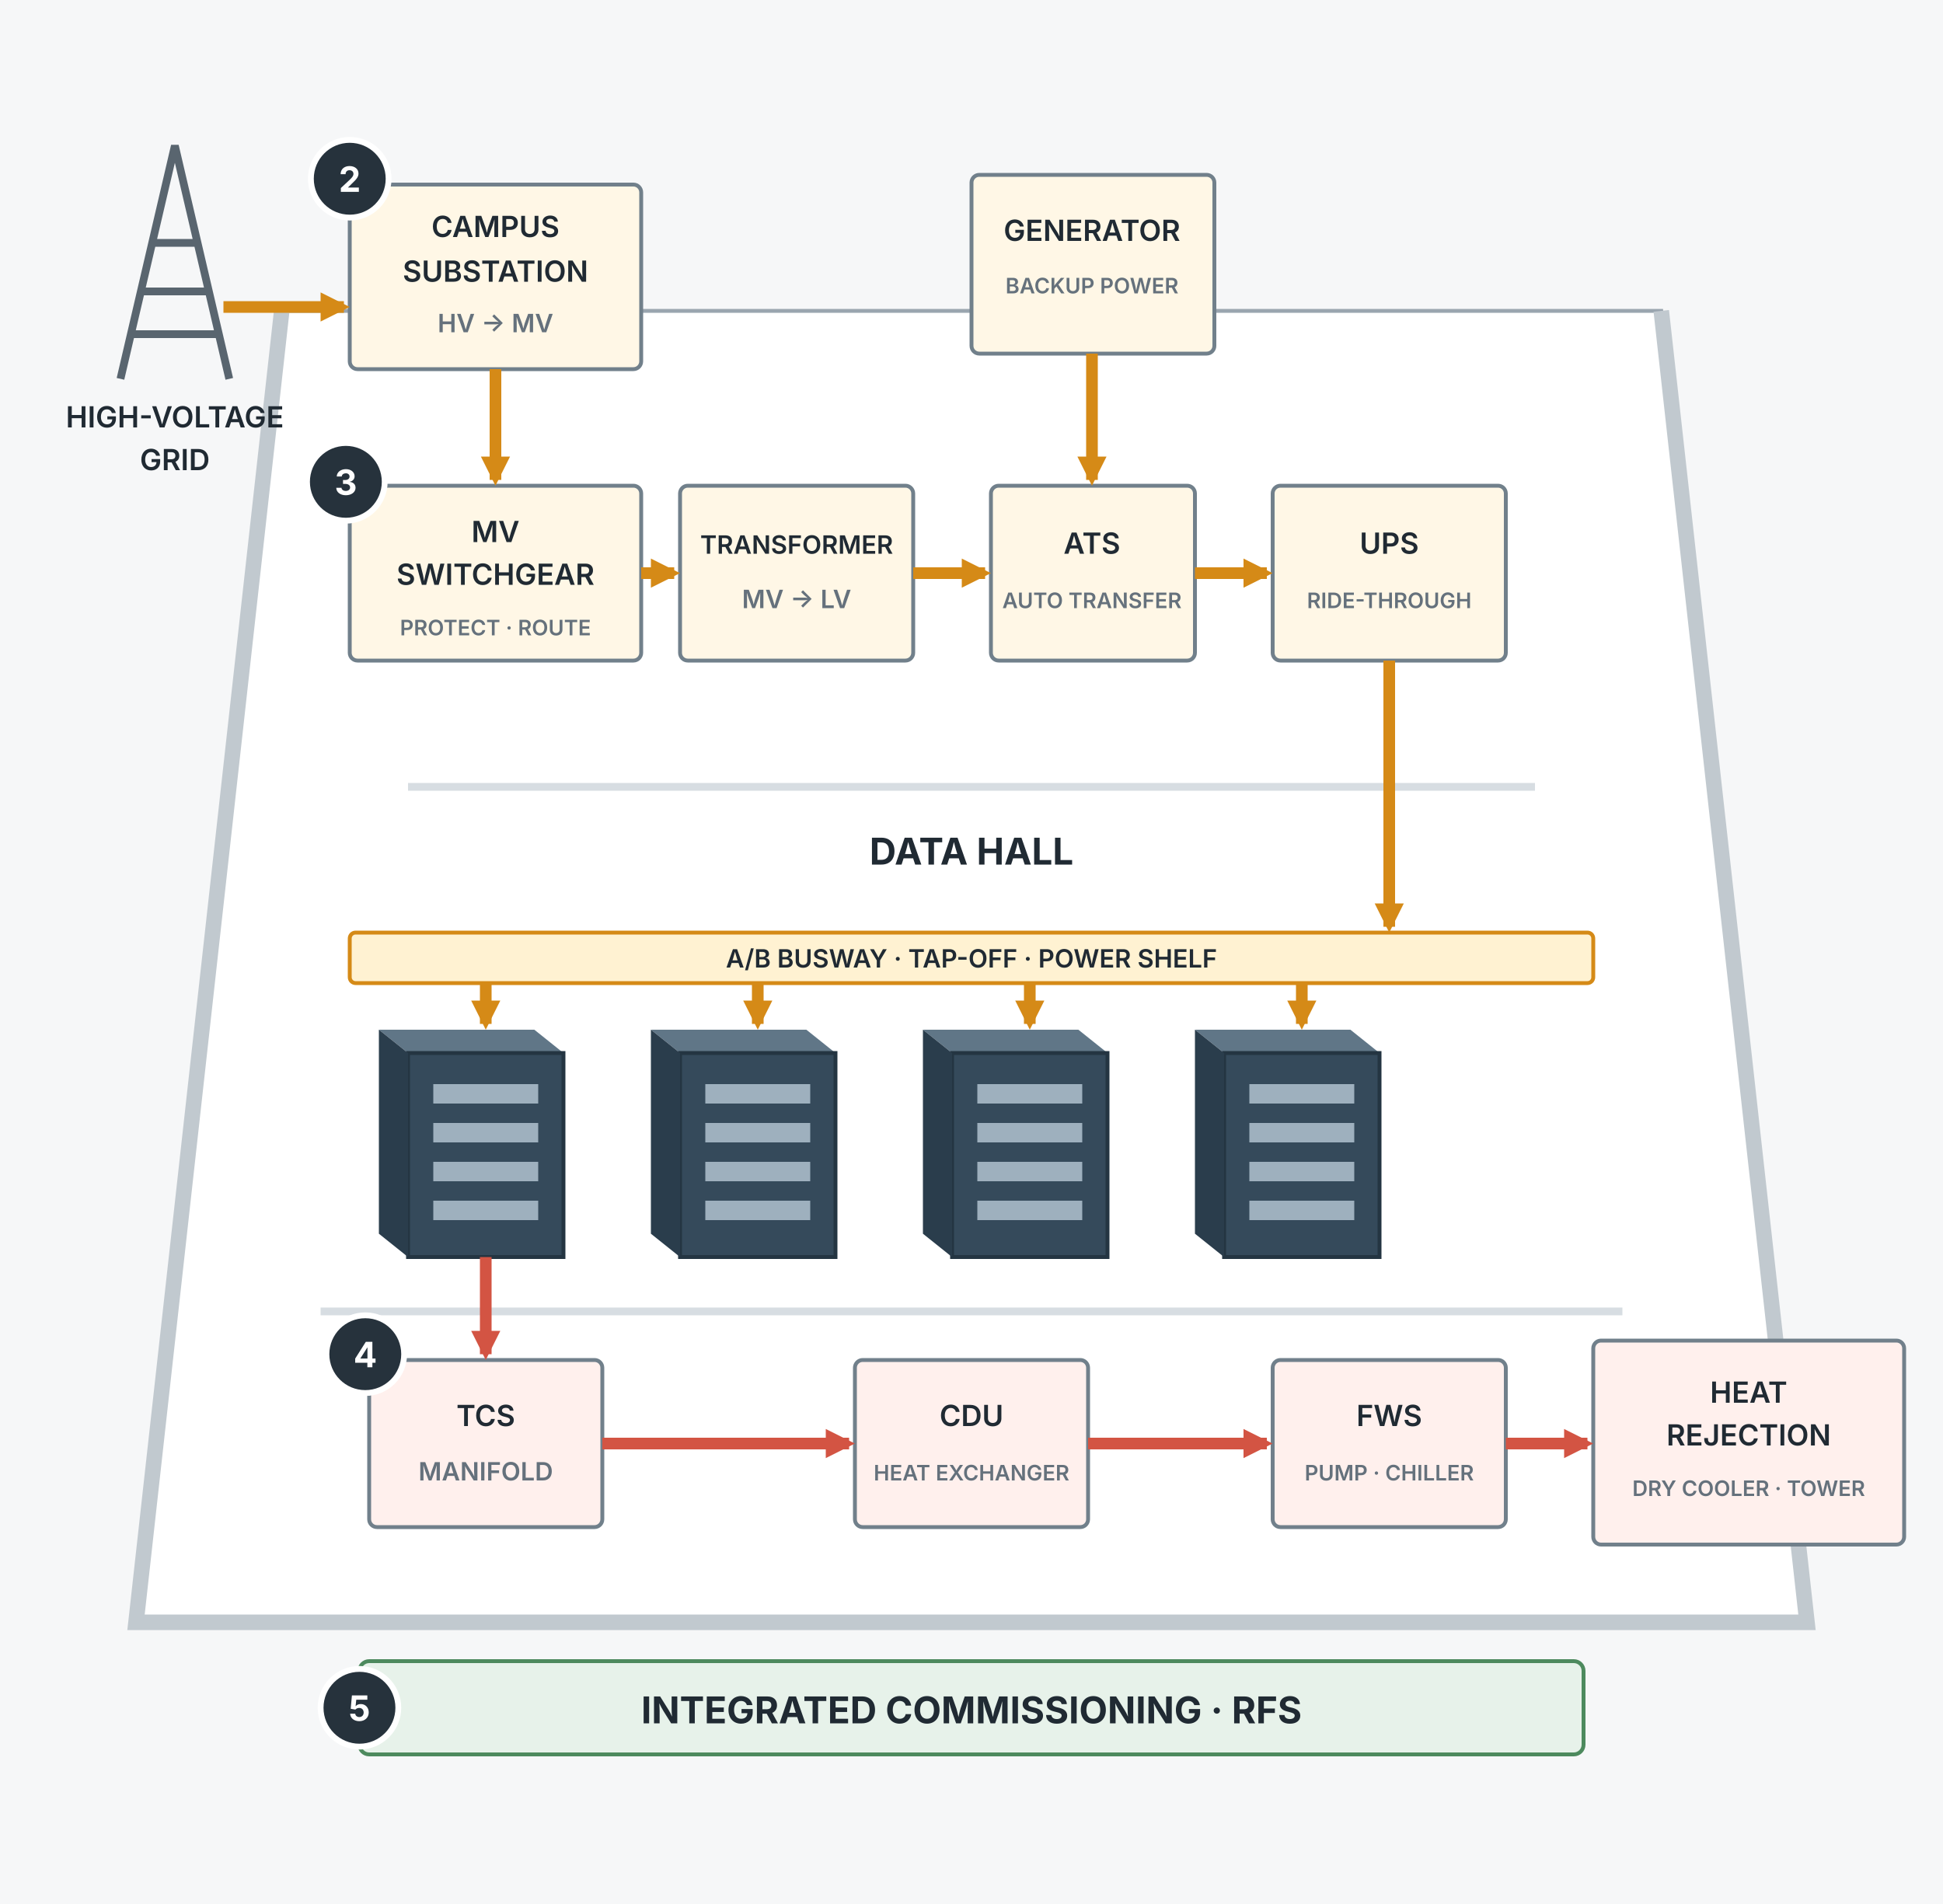
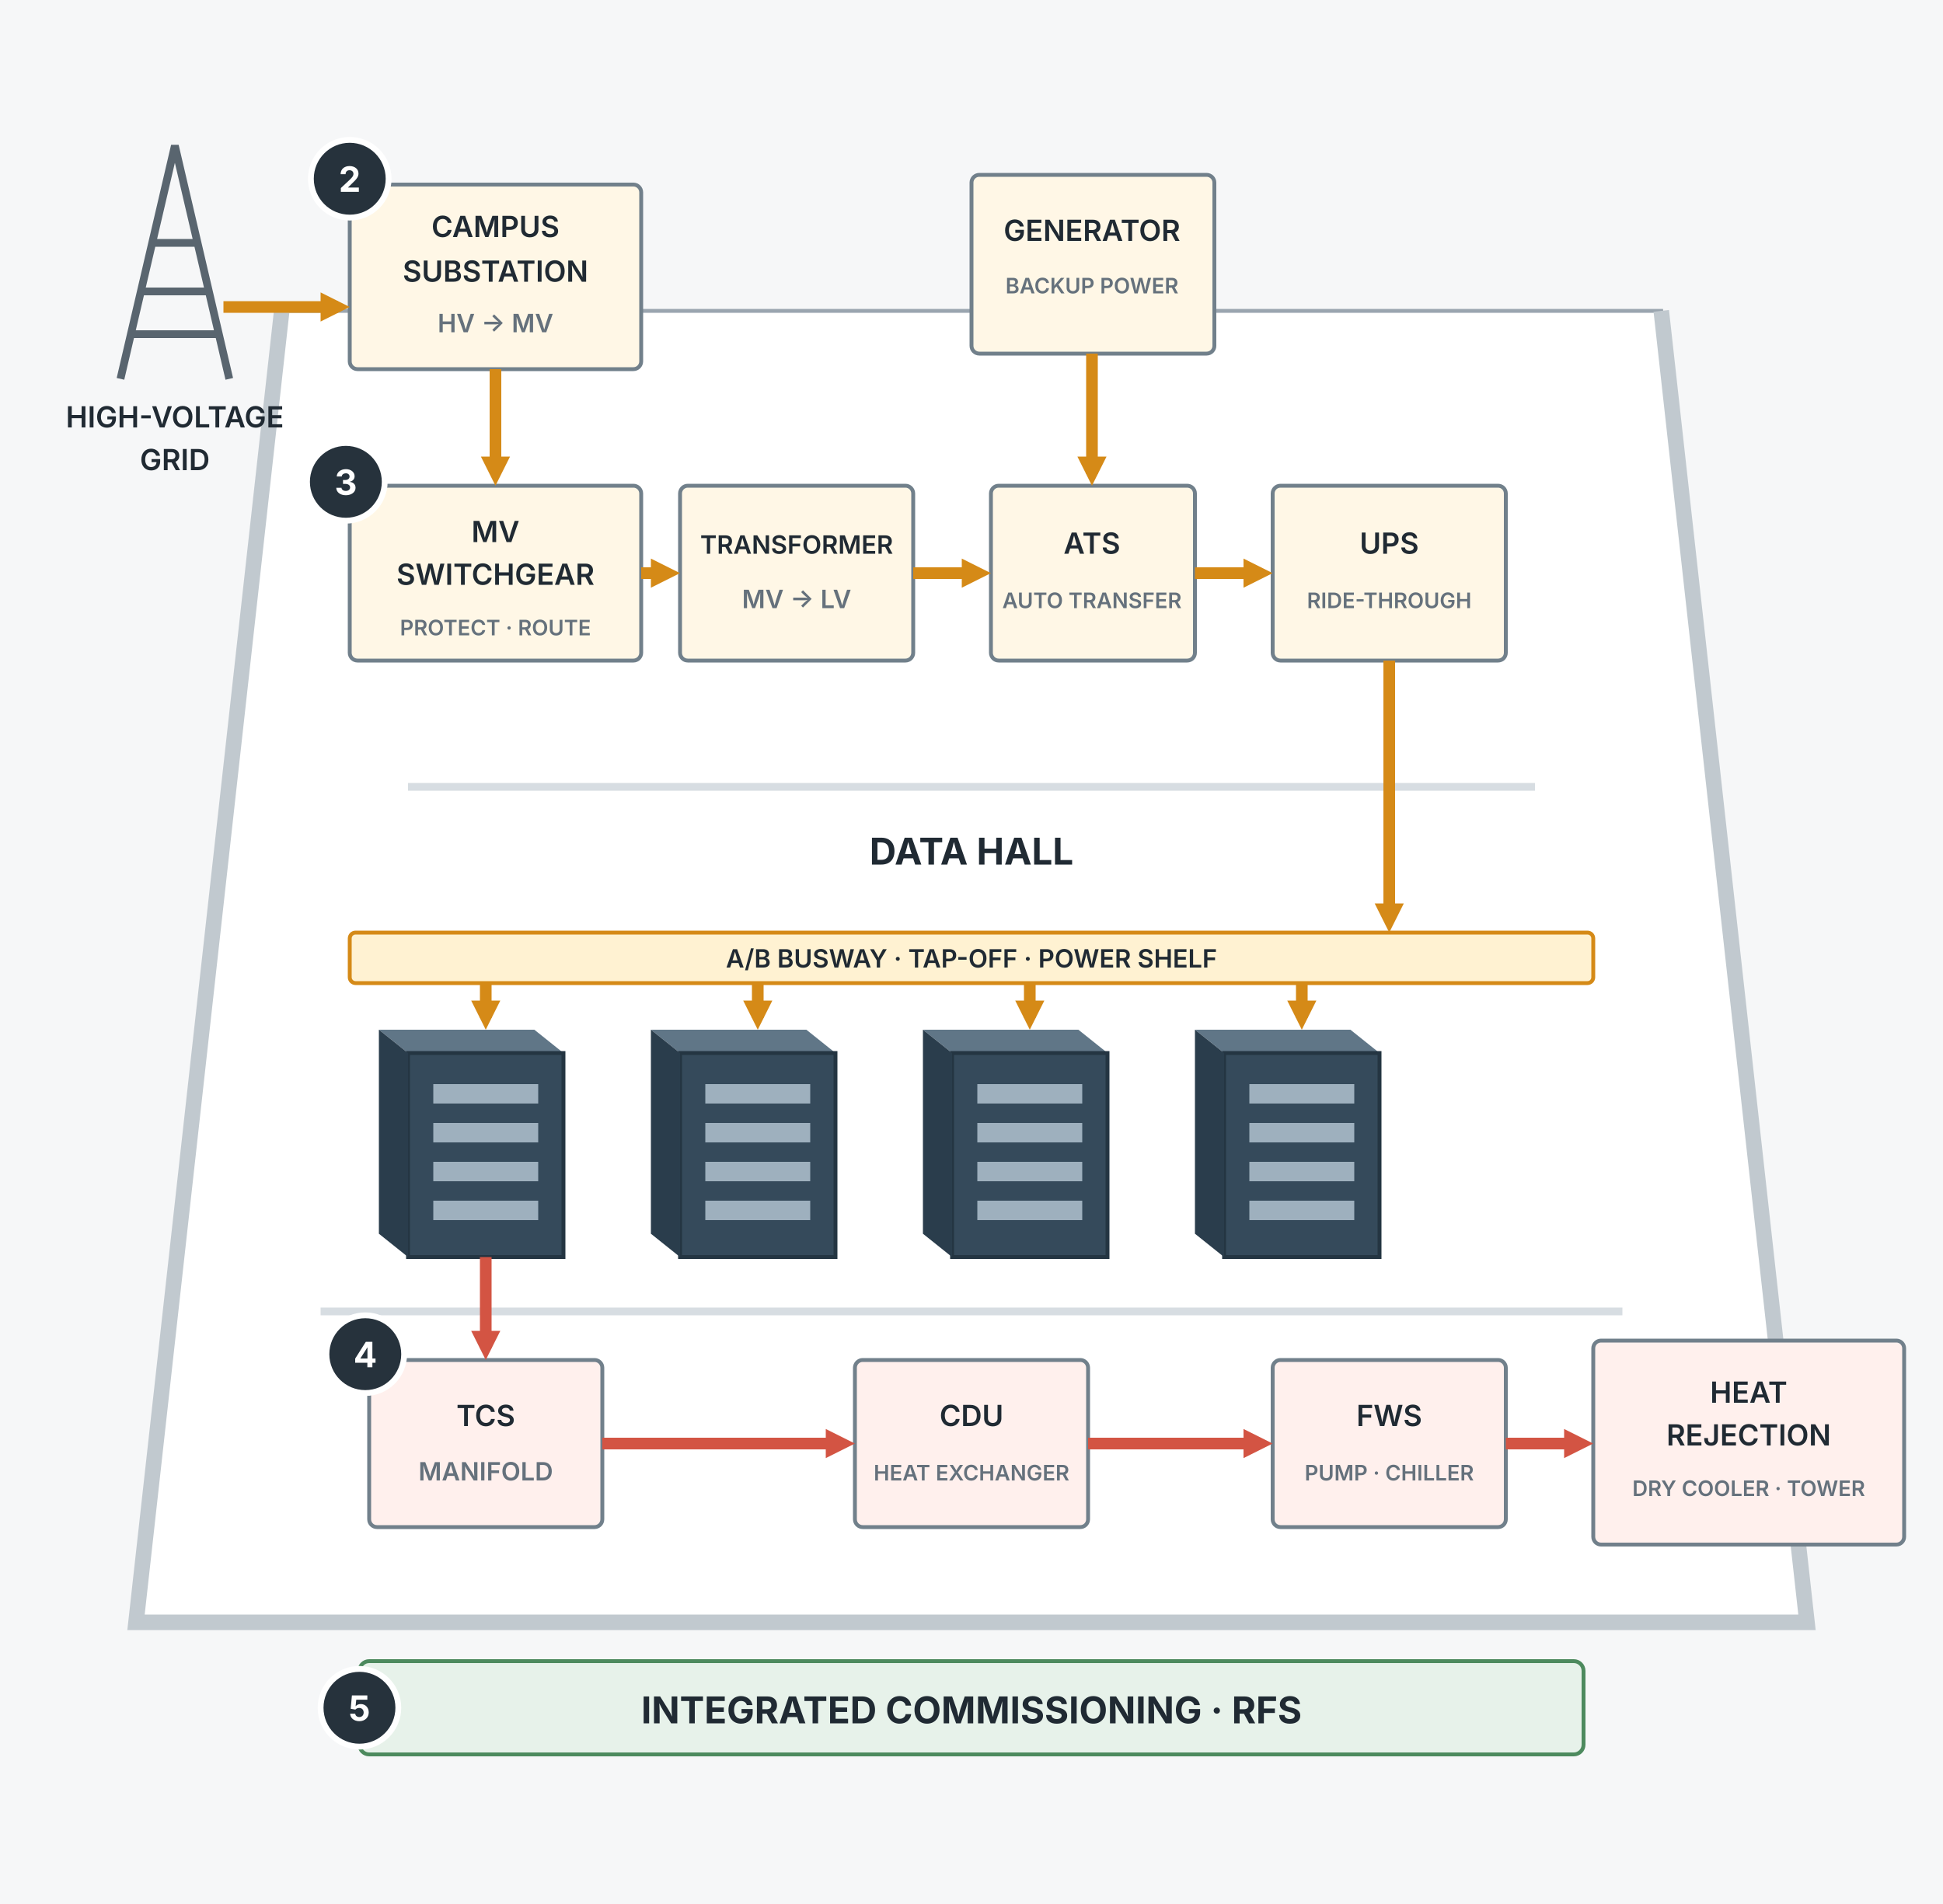
<svg xmlns="http://www.w3.org/2000/svg" width="1000" height="980" viewBox="0 0 1000 980" role="img" aria-labelledby="title desc">
  <defs>
-     <marker id="p" markerWidth="15" markerHeight="15" refX="12" refY="7.5" orient="auto" markerUnits="userSpaceOnUse">
+     <marker id="p" markerWidth="15" markerHeight="15" refX="9" refY="7.5" orient="auto" markerUnits="userSpaceOnUse">
      <path d="M0 0L15 7.5L0 15Z" fill="#d58a17" />
    </marker>
-     <marker id="h" markerWidth="15" markerHeight="15" refX="12" refY="7.5" orient="auto" markerUnits="userSpaceOnUse">
+     <marker id="h" markerWidth="15" markerHeight="15" refX="9" refY="7.5" orient="auto" markerUnits="userSpaceOnUse">
      <path d="M0 0L15 7.5L0 15Z" fill="#d35443" />
    </marker>
    <style>
      .bg{fill:#f6f7f8}.floor{fill:#fff;stroke:#9aa5af;stroke-width:2}.wall{fill:none;stroke:#c1c9cf;stroke-width:8}.equip{fill:#fff;stroke:#71808b;stroke-width:2}.power-equip{fill:#fff7e6}.cool-equip{fill:#fff0ed}.rack-front{fill:#354a5b;stroke:#243542;stroke-width:2}.rack-top{fill:#607687}.rack-side{fill:#2a3d4c}.slot{fill:#9eb0be}
      .ink{fill:#202a33}.muted{fill:#65717c}.label{font:700 19px -apple-system,BlinkMacSystemFont,"Segoe UI",sans-serif}.minor{font:600 15px -apple-system,BlinkMacSystemFont,"Segoe UI",sans-serif}.tiny{font:600 13px -apple-system,BlinkMacSystemFont,"Segoe UI",sans-serif}.micro{font:600 11px -apple-system,BlinkMacSystemFont,"Segoe UI",sans-serif}.center{text-anchor:middle}.power{fill:none;stroke:#d58a17;stroke-width:6;stroke-linecap:butt;stroke-linejoin:round}.heat{fill:none;stroke:#d35443;stroke-width:6;stroke-linecap:butt;stroke-linejoin:round}.marker{fill:#26323c;stroke:#fff;stroke-width:3}.num{fill:#fff;font:700 18px -apple-system,BlinkMacSystemFont,"Segoe UI",sans-serif;text-anchor:middle;dominant-baseline:middle}.gate{fill:#e7f2ea;stroke:#4d8a5e;stroke-width:2}
    </style>
  </defs>
  <rect class="bg" width="1000" height="980" />
  <polygon class="floor" points="145,160 855,160 930,835 70,835" />
  <path class="wall" d="M145 160L70 835H930L855 160" />
  <path d="M210 405H790M165 675H835" fill="none" stroke="#d7dde2" stroke-width="4" />
  <g stroke="#59656f" stroke-width="4" fill="none">
    <path d="M62 195L90 75L118 195M72 150H108M68 172H112M78 125H102" />
  </g>
  <text class="minor ink center" x="90" y="220">HIGH-VOLTAGE</text>
  <text class="minor ink center" x="90" y="242">GRID</text>
  <rect class="equip power-equip" x="180" y="95" width="150" height="95" rx="4" />
  <text class="minor ink center" x="255" y="122">CAMPUS</text>
  <text class="minor ink center" x="255" y="145">SUBSTATION</text>
  <text class="tiny muted center" x="255" y="171">HV → MV</text>
  <circle class="marker" cx="180" cy="92" r="20" />
  <text class="num" x="180" y="92">2</text>
  <rect class="equip power-equip" x="500" y="90" width="125" height="92" rx="4" />
  <text class="minor ink center" x="562" y="124">GENERATOR</text>
  <text class="micro muted center" x="562" y="151">BACKUP POWER</text>
  <rect class="equip power-equip" x="180" y="250" width="150" height="90" rx="4" />
  <text class="minor ink center" x="255" y="279">MV</text>
  <text class="minor ink center" x="255" y="301">SWITCHGEAR</text>
  <text class="micro muted center" x="255" y="327">PROTECT · ROUTE</text>
  <rect class="equip power-equip" x="350" y="250" width="120" height="90" rx="4" />
  <text class="tiny ink center" x="410" y="285">TRANSFORMER</text>
  <text class="tiny muted center" x="410" y="313">MV → LV</text>
  <rect class="equip power-equip" x="510" y="250" width="105" height="90" rx="4" />
  <text class="minor ink center" x="562" y="285">ATS</text>
  <text class="micro muted center" x="562" y="313">AUTO TRANSFER</text>
  <rect class="equip power-equip" x="655" y="250" width="120" height="90" rx="4" />
  <text class="minor ink center" x="715" y="285">UPS</text>
  <text class="micro muted center" x="715" y="313">RIDE-THROUGH</text>
  <circle class="marker" cx="178" cy="248" r="20" />
  <text class="num" x="178" y="248">3</text>
  <rect class="equip cool-equip" x="190" y="700" width="120" height="86" rx="4" />
  <text class="minor ink center" x="250" y="734">TCS</text>
  <text class="tiny muted center" x="250" y="762">MANIFOLD</text>
  <rect class="equip cool-equip" x="440" y="700" width="120" height="86" rx="4" />
  <text class="minor ink center" x="500" y="734">CDU</text>
  <text class="micro muted center" x="500" y="762">HEAT EXCHANGER</text>
  <rect class="equip cool-equip" x="655" y="700" width="120" height="86" rx="4" />
  <text class="minor ink center" x="715" y="734">FWS</text>
  <text class="micro muted center" x="715" y="762">PUMP · CHILLER</text>
  <circle class="marker" cx="188" cy="697" r="20" />
  <text class="num" x="188" y="697">4</text>
  <rect class="equip cool-equip" x="820" y="690" width="160" height="105" rx="4" />
  <text class="minor ink center" x="900" y="722">HEAT</text>
  <text class="minor ink center" x="900" y="744">REJECTION</text>
  <text class="micro muted center" x="900" y="770">DRY COOLER · TOWER</text>
  <text class="label ink center" x="500" y="445">DATA HALL</text>
  <g>
    <g transform="translate(195 530)">
      <polygon class="rack-top" points="0,0 80,0 95,12 15,12" />
      <rect class="rack-front" x="15" y="12" width="80" height="105" />
      <polygon class="rack-side" points="0,0 15,12 15,117 0,105" />
      <rect class="slot" x="28" y="28" width="54" height="10" />
      <rect class="slot" x="28" y="48" width="54" height="10" />
      <rect class="slot" x="28" y="68" width="54" height="10" />
      <rect class="slot" x="28" y="88" width="54" height="10" />
    </g>
    <g transform="translate(335 530)">
      <polygon class="rack-top" points="0,0 80,0 95,12 15,12" />
      <rect class="rack-front" x="15" y="12" width="80" height="105" />
      <polygon class="rack-side" points="0,0 15,12 15,117 0,105" />
      <rect class="slot" x="28" y="28" width="54" height="10" />
      <rect class="slot" x="28" y="48" width="54" height="10" />
      <rect class="slot" x="28" y="68" width="54" height="10" />
      <rect class="slot" x="28" y="88" width="54" height="10" />
    </g>
    <g transform="translate(475 530)">
      <polygon class="rack-top" points="0,0 80,0 95,12 15,12" />
      <rect class="rack-front" x="15" y="12" width="80" height="105" />
      <polygon class="rack-side" points="0,0 15,12 15,117 0,105" />
      <rect class="slot" x="28" y="28" width="54" height="10" />
      <rect class="slot" x="28" y="48" width="54" height="10" />
      <rect class="slot" x="28" y="68" width="54" height="10" />
      <rect class="slot" x="28" y="88" width="54" height="10" />
    </g>
    <g transform="translate(615 530)">
      <polygon class="rack-top" points="0,0 80,0 95,12 15,12" />
      <rect class="rack-front" x="15" y="12" width="80" height="105" />
      <polygon class="rack-side" points="0,0 15,12 15,117 0,105" />
      <rect class="slot" x="28" y="28" width="54" height="10" />
      <rect class="slot" x="28" y="48" width="54" height="10" />
      <rect class="slot" x="28" y="68" width="54" height="10" />
      <rect class="slot" x="28" y="88" width="54" height="10" />
    </g>
  </g>
  <rect x="180" y="480" width="640" height="26" rx="3" fill="#fff2d2" stroke="#d58a17" stroke-width="2" />
  <text class="tiny ink center" x="500" y="498">A/B BUSWAY · TAP-OFF · POWER SHELF</text>
  <rect class="gate" x="185" y="855" width="630" height="48" rx="5" />
  <text class="label ink center" x="500" y="887">INTEGRATED COMMISSIONING · RFS</text>
  <circle class="marker" cx="185" cy="879" r="20" />
  <text class="num" x="185" y="879">5</text>
-   <path class="power" d="M115 158H177" marker-end="url(#p)" />
-   <path class="power" d="M255 190V247" marker-end="url(#p)" />
-   <path class="power" d="M330 295H347" marker-end="url(#p)" />
-   <path class="power" d="M470 295H507" marker-end="url(#p)" />
-   <path class="power" d="M562 182V247" marker-end="url(#p)" />
-   <path class="power" d="M615 295H652" marker-end="url(#p)" />
-   <path class="power" d="M715 340V477" marker-end="url(#p)" />
-   <path class="power" d="M250 506V527" marker-end="url(#p)" />
-   <path class="power" d="M390 506V527" marker-end="url(#p)" />
-   <path class="power" d="M530 506V527" marker-end="url(#p)" />
-   <path class="power" d="M670 506V527" marker-end="url(#p)" />
-   <path class="heat" d="M250 647V697" marker-end="url(#h)" />
-   <path class="heat" d="M310 743H437" marker-end="url(#h)" />
-   <path class="heat" d="M560 743H652" marker-end="url(#h)" />
-   <path class="heat" d="M775 743H817" marker-end="url(#h)" />
+   <path class="power" d="M115 158H174" marker-end="url(#p)" />
+   <path class="power" d="M255 190V244" marker-end="url(#p)" />
+   <path class="power" d="M330 295H344" marker-end="url(#p)" />
+   <path class="power" d="M470 295H504" marker-end="url(#p)" />
+   <path class="power" d="M562 182V244" marker-end="url(#p)" />
+   <path class="power" d="M615 295H649" marker-end="url(#p)" />
+   <path class="power" d="M715 340V474" marker-end="url(#p)" />
+   <path class="power" d="M250 506V524" marker-end="url(#p)" />
+   <path class="power" d="M390 506V524" marker-end="url(#p)" />
+   <path class="power" d="M530 506V524" marker-end="url(#p)" />
+   <path class="power" d="M670 506V524" marker-end="url(#p)" />
+   <path class="heat" d="M250 647V694" marker-end="url(#h)" />
+   <path class="heat" d="M310 743H434" marker-end="url(#h)" />
+   <path class="heat" d="M560 743H649" marker-end="url(#h)" />
+   <path class="heat" d="M775 743H814" marker-end="url(#h)" />
</svg>
